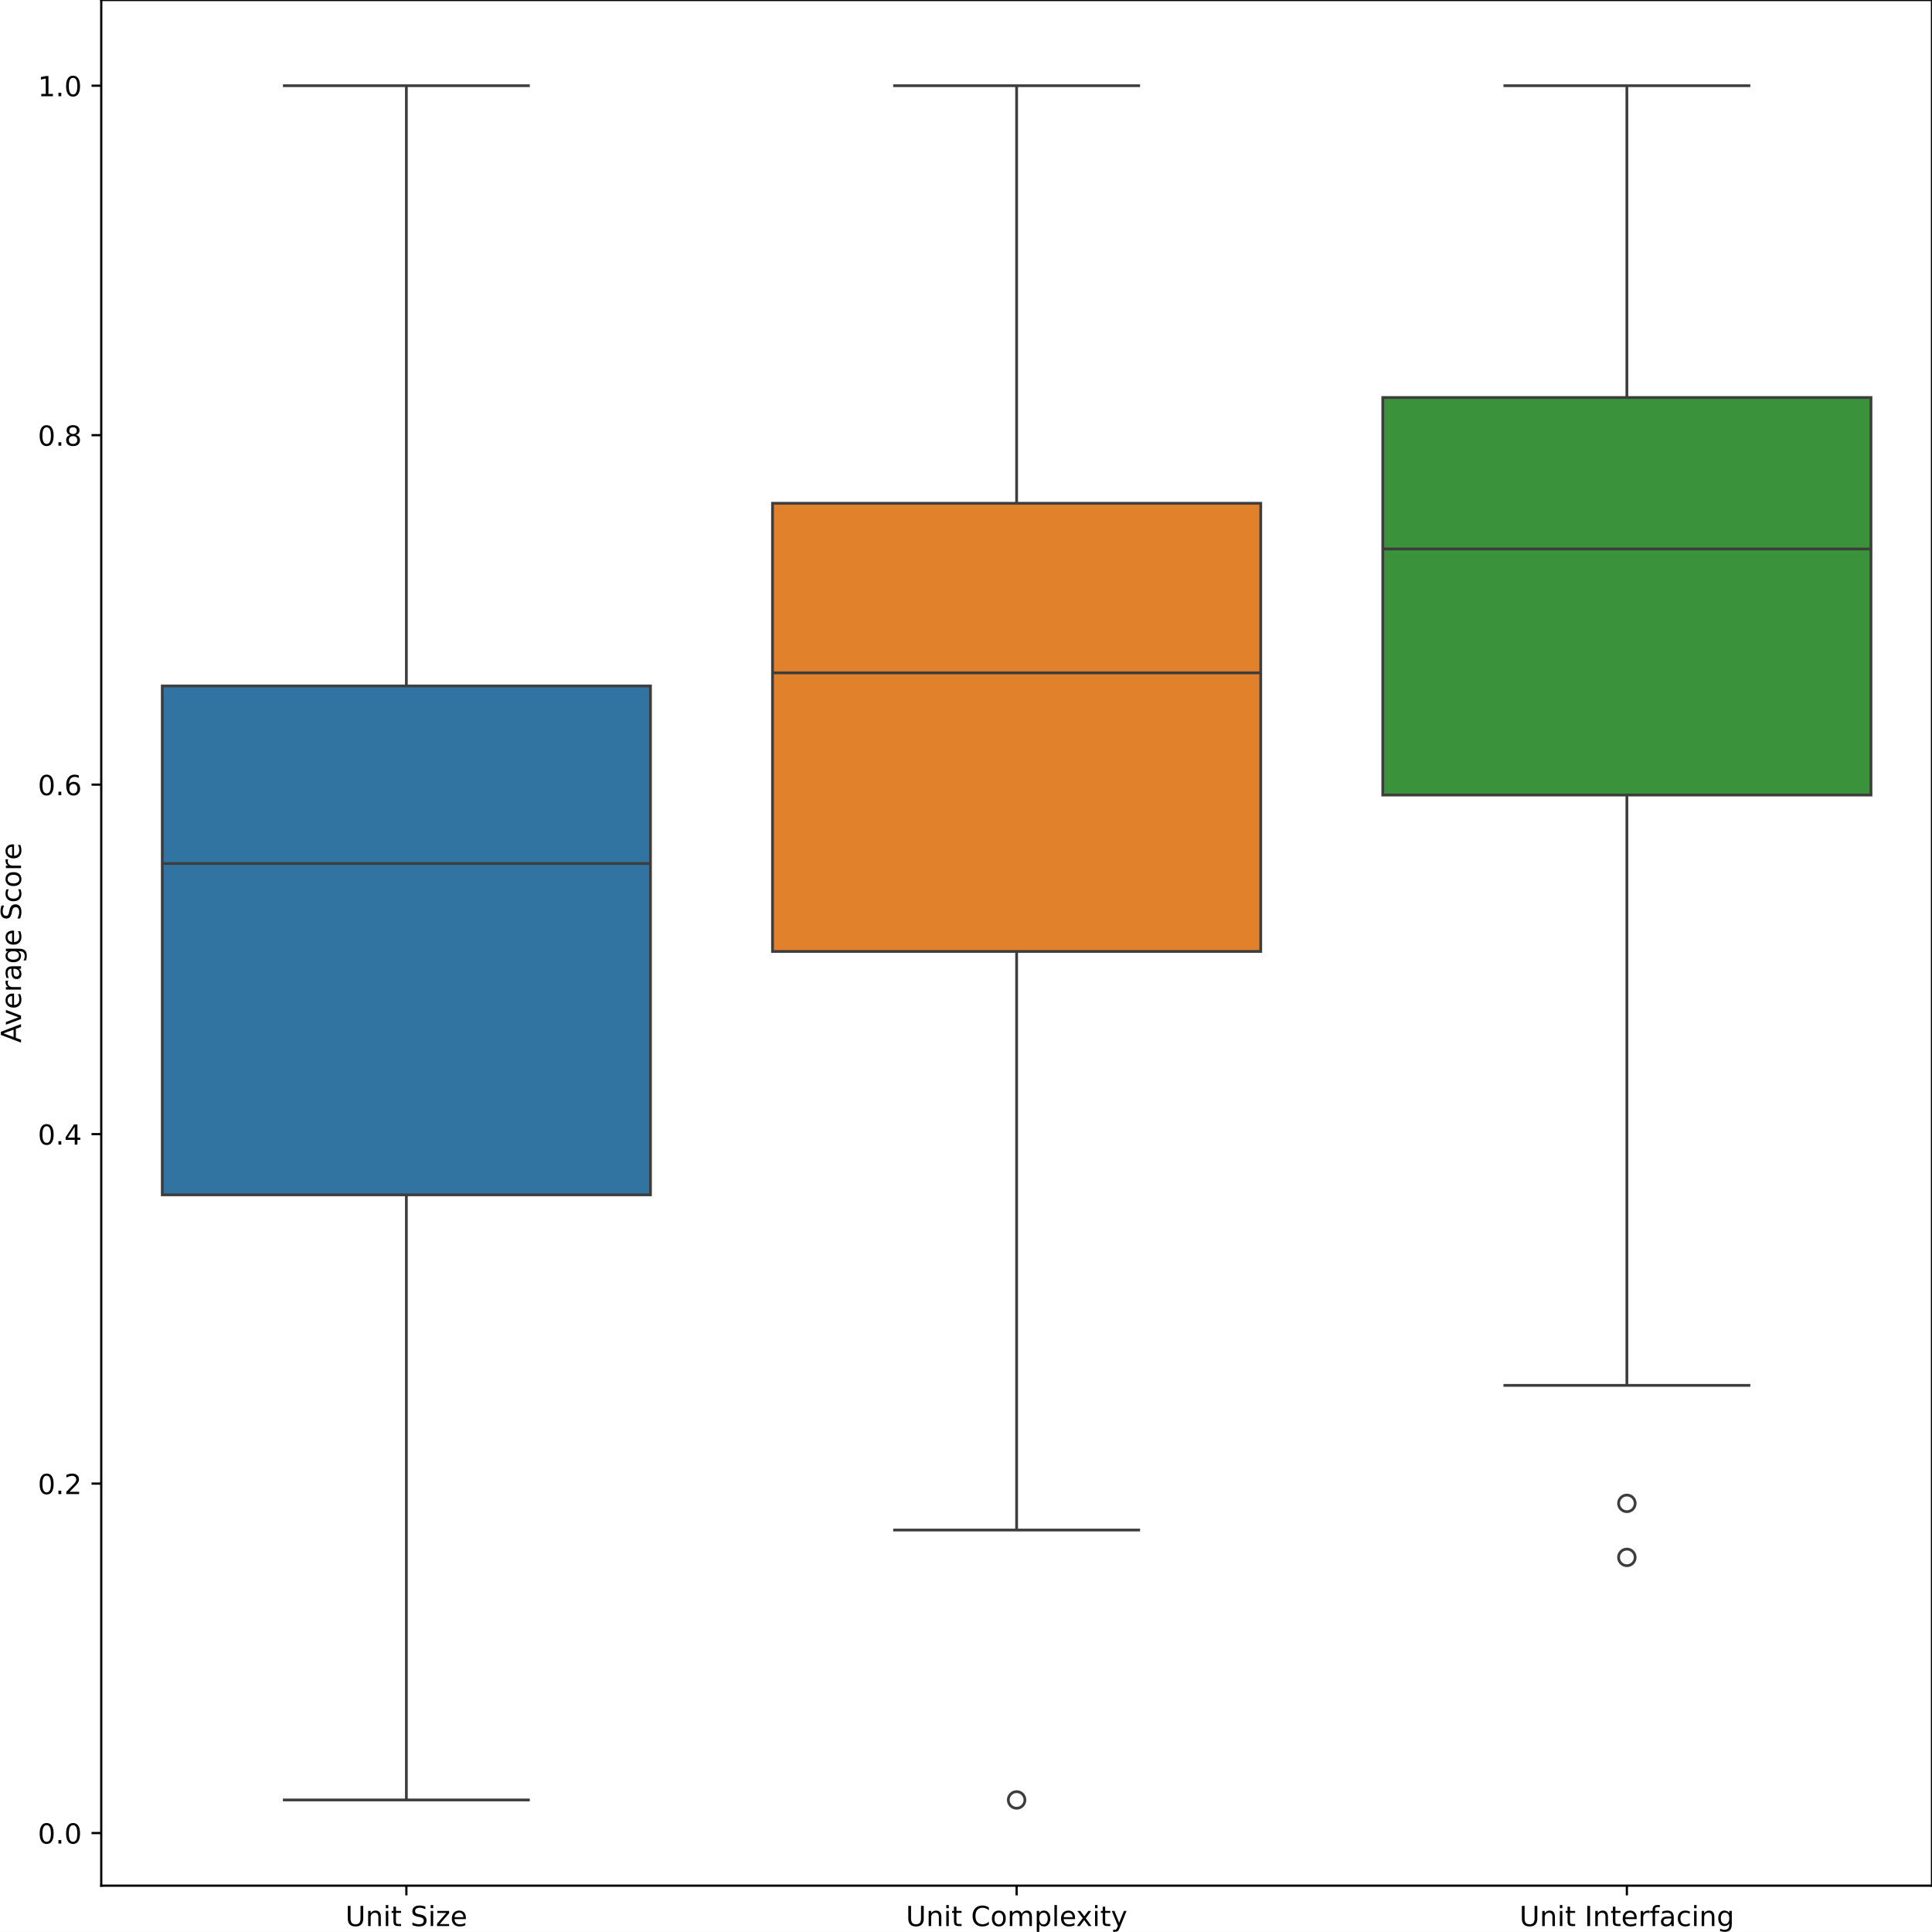
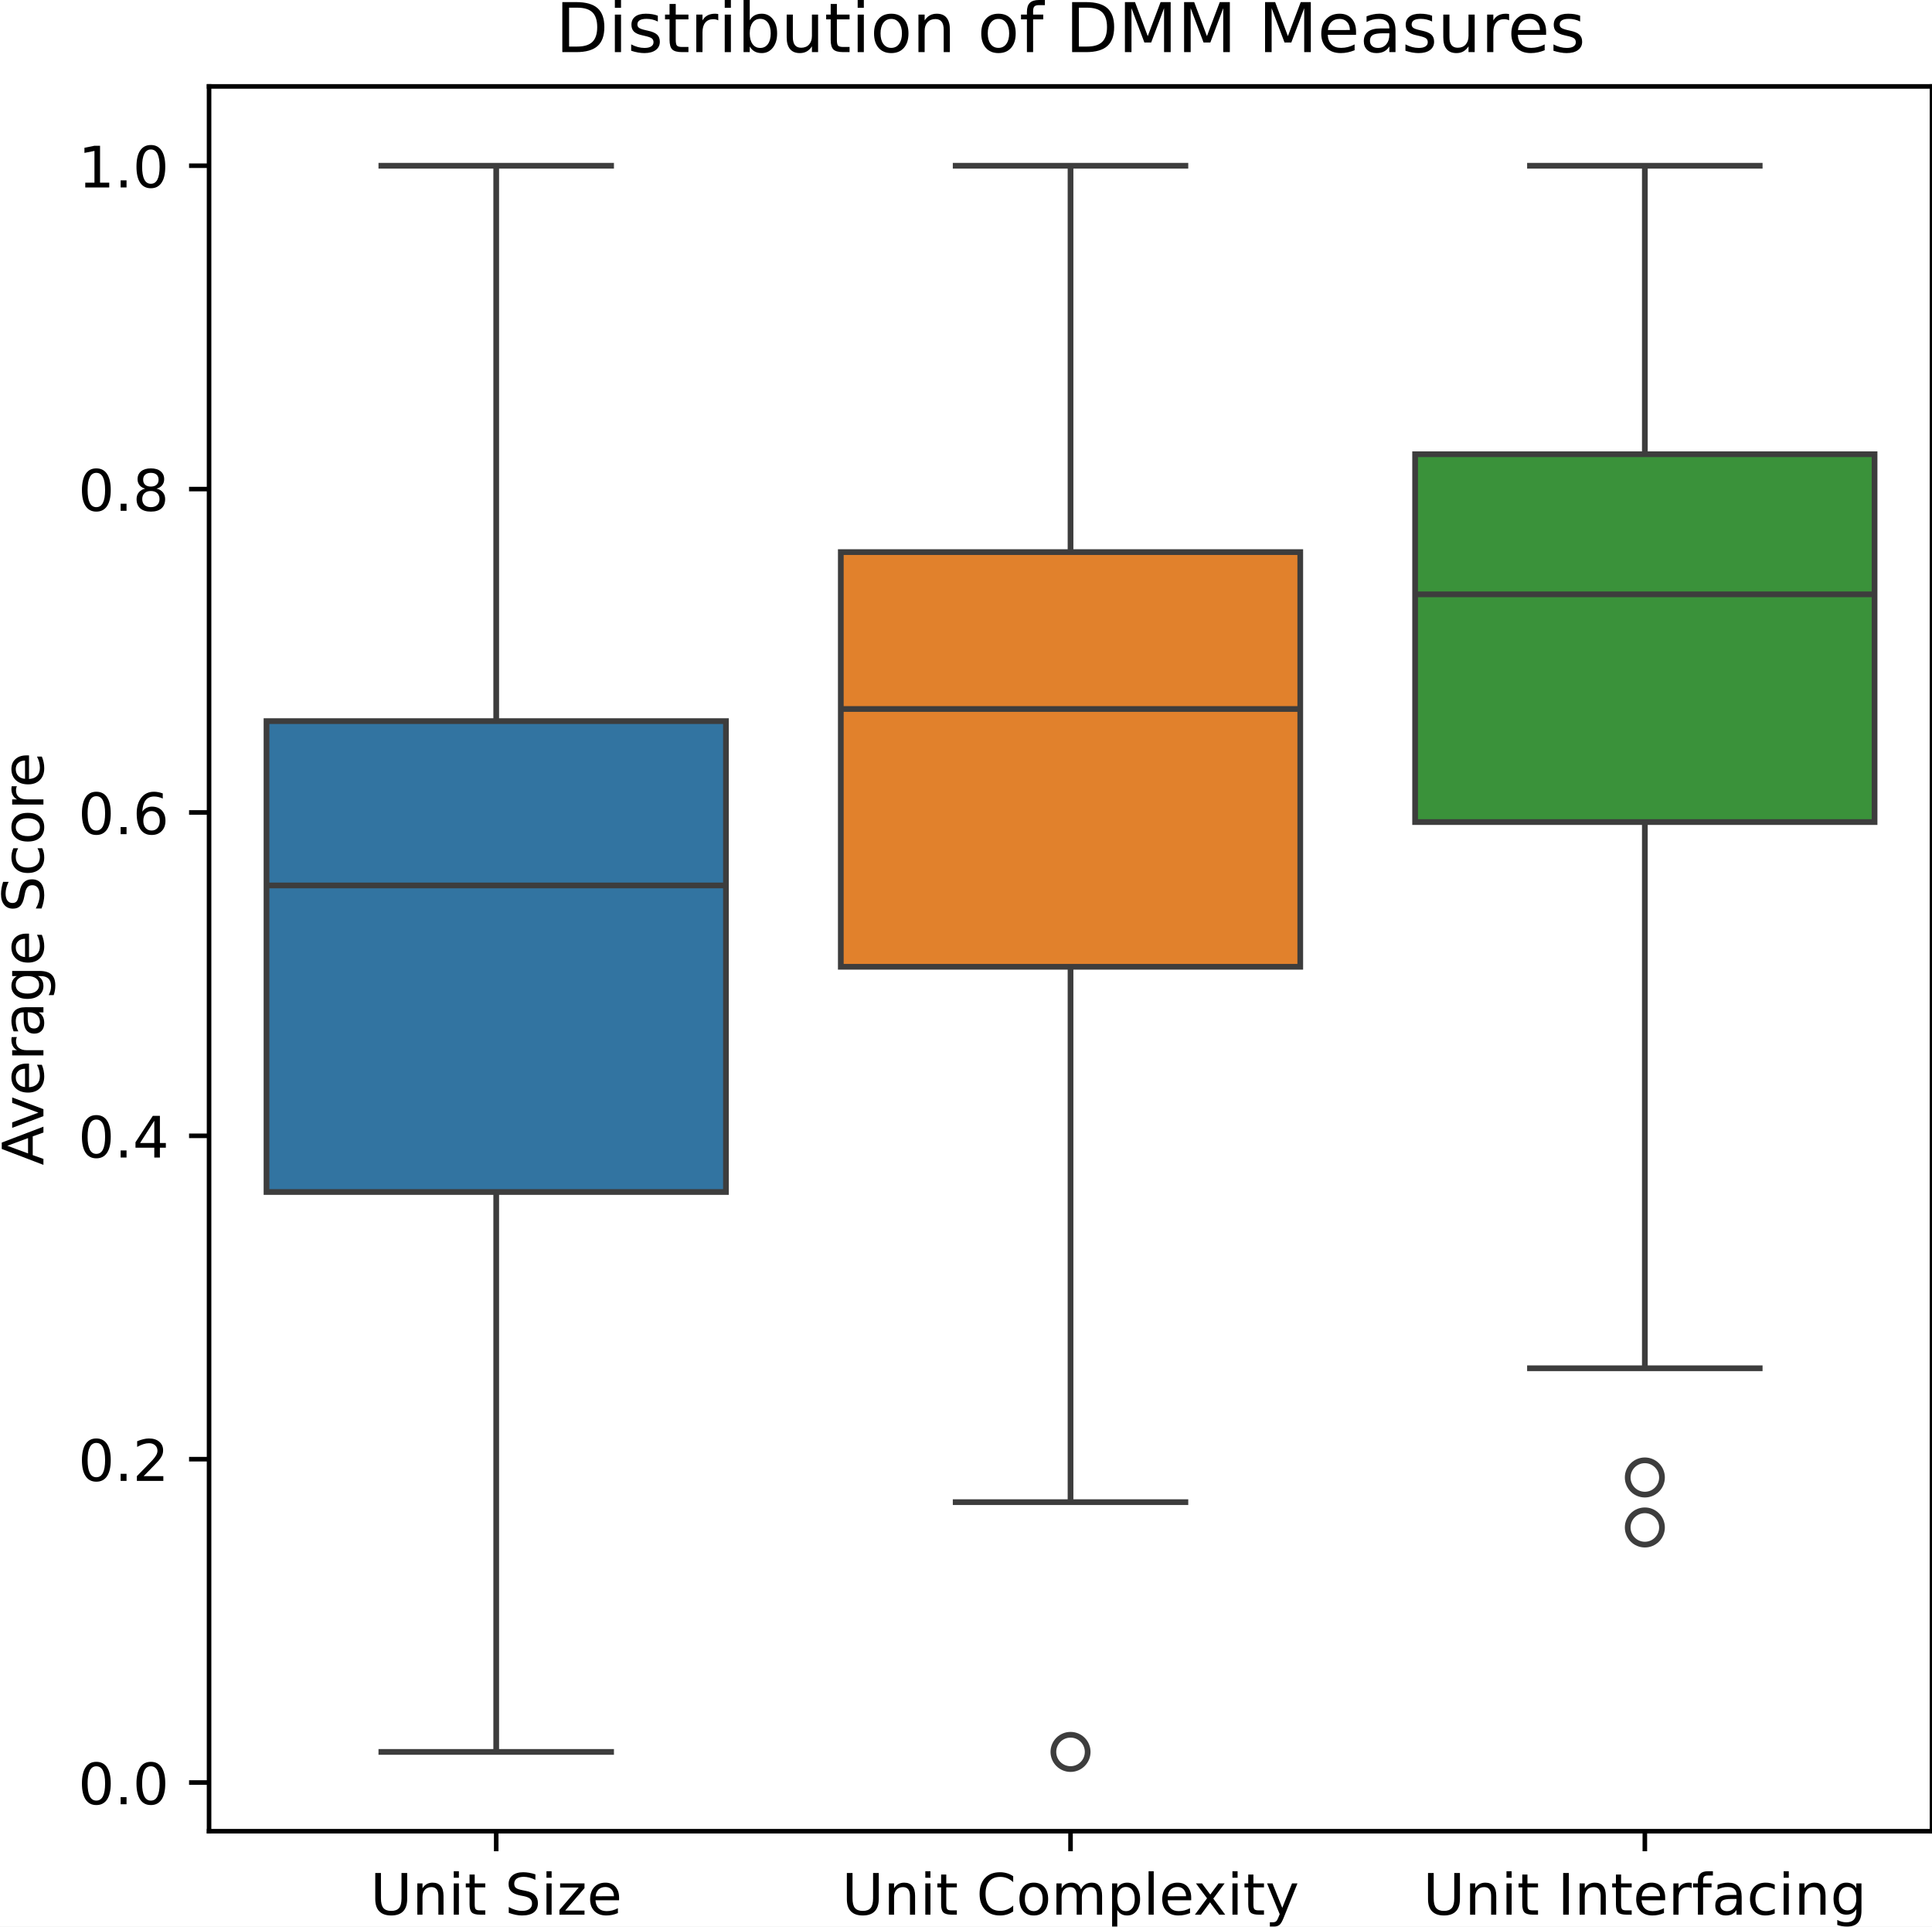
- <svg xmlns="http://www.w3.org/2000/svg" xmlns:xlink="http://www.w3.org/1999/xlink" width="698.061pt" height="697.998pt" viewBox="0 0 698.061 697.998" version="1.1">
+ <svg xmlns="http://www.w3.org/2000/svg" xmlns:xlink="http://www.w3.org/1999/xlink" width="338.061pt" height="337.036pt" viewBox="0 0 338.061 337.036" version="1.1">
  <defs>
    <style type="text/css">*{stroke-linejoin: round; stroke-linecap: butt}</style>
  </defs>
  <g id="figure_1">
    <g id="patch_1">
-       <path d="M 0 697.998  L 698.061 697.998  L 698.061 0  L 0 0  z " style="fill: #ffffff" />
+       <path d="M 0 337.036  L 338.061 337.036  L 338.061 0  L 0 0  z " style="fill: #ffffff" />
    </g>
    <g id="axes_1">
      <g id="patch_2">
-         <path d="M 36.581 681.32  L 698.061 681.32  L 698.061 0  L 36.581 0  z " style="fill: #ffffff" />
+         <path d="M 36.581 320.358  L 338.061 320.358  L 338.061 15.118  L 36.581 15.118  z " style="fill: #ffffff" />
      </g>
      <g id="matplotlib.axis_1">
        <g id="xtick_1">
          <g id="line2d_1">
            <defs>
-               <path id="m164b98b6bd" d="M 0 0  L 0 3.5  " style="stroke: #000000; stroke-width: 0.8" />
+               <path id="m52d41183b2" d="M 0 0  L 0 3.5  " style="stroke: #000000; stroke-width: 0.8" />
            </defs>
            <g>
-               <use xlink:href="#m164b98b6bd" x="146.828" y="681.32" style="stroke: #000000; stroke-width: 0.8" />
+               <use xlink:href="#m52d41183b2" x="86.828" y="320.358" style="stroke: #000000; stroke-width: 0.8" />
            </g>
          </g>
          <g id="text_1">
-             <g transform="translate(124.7974 695.9184) scale(0.1 -0.1)">
+             <g transform="translate(64.79745 334.9566) scale(0.1 -0.1)">
              <defs>
                <path id="DejaVuSans-55" d="M 556 4666  L 1191 4666  L 1191 1831  Q 1191 1081 1462 751  Q 1734 422 2344 422  Q 2950 422 3222 751  Q 3494 1081 3494 1831  L 3494 4666  L 4128 4666  L 4128 1753  Q 4128 841 3676 375  Q 3225 -91 2344 -91  Q 1459 -91 1007 375  Q 556 841 556 1753  L 556 4666  z " transform="scale(0.015625)" />
                <path id="DejaVuSans-6e" d="M 3513 2113  L 3513 0  L 2938 0  L 2938 2094  Q 2938 2591 2744 2837  Q 2550 3084 2163 3084  Q 1697 3084 1428 2787  Q 1159 2491 1159 1978  L 1159 0  L 581 0  L 581 3500  L 1159 3500  L 1159 2956  Q 1366 3272 1645 3428  Q 1925 3584 2291 3584  Q 2894 3584 3203 3211  Q 3513 2838 3513 2113  z " transform="scale(0.015625)" />
                <path id="DejaVuSans-69" d="M 603 3500  L 1178 3500  L 1178 0  L 603 0  L 603 3500  z M 603 4863  L 1178 4863  L 1178 4134  L 603 4134  L 603 4863  z " transform="scale(0.015625)" />
                <path id="DejaVuSans-74" d="M 1172 4494  L 1172 3500  L 2356 3500  L 2356 3053  L 1172 3053  L 1172 1153  Q 1172 725 1289 603  Q 1406 481 1766 481  L 2356 481  L 2356 0  L 1766 0  Q 1100 0 847 248  Q 594 497 594 1153  L 594 3053  L 172 3053  L 172 3500  L 594 3500  L 594 4494  L 1172 4494  z " transform="scale(0.015625)" />
                <path id="DejaVuSans-20" transform="scale(0.015625)" />
                <path id="DejaVuSans-53" d="M 3425 4513  L 3425 3897  Q 3066 4069 2747 4153  Q 2428 4238 2131 4238  Q 1616 4238 1336 4038  Q 1056 3838 1056 3469  Q 1056 3159 1242 3001  Q 1428 2844 1947 2747  L 2328 2669  Q 3034 2534 3370 2195  Q 3706 1856 3706 1288  Q 3706 609 3251 259  Q 2797 -91 1919 -91  Q 1588 -91 1214 -16  Q 841 59 441 206  L 441 856  Q 825 641 1194 531  Q 1563 422 1919 422  Q 2459 422 2753 634  Q 3047 847 3047 1241  Q 3047 1584 2836 1778  Q 2625 1972 2144 2069  L 1759 2144  Q 1053 2284 737 2584  Q 422 2884 422 3419  Q 422 4038 858 4394  Q 1294 4750 2059 4750  Q 2388 4750 2728 4690  Q 3069 4631 3425 4513  z " transform="scale(0.015625)" />
                <path id="DejaVuSans-7a" d="M 353 3500  L 3084 3500  L 3084 2975  L 922 459  L 3084 459  L 3084 0  L 275 0  L 275 525  L 2438 3041  L 353 3041  L 353 3500  z " transform="scale(0.015625)" />
                <path id="DejaVuSans-65" d="M 3597 1894  L 3597 1613  L 953 1613  Q 991 1019 1311 708  Q 1631 397 2203 397  Q 2534 397 2845 478  Q 3156 559 3463 722  L 3463 178  Q 3153 47 2828 -22  Q 2503 -91 2169 -91  Q 1331 -91 842 396  Q 353 884 353 1716  Q 353 2575 817 3079  Q 1281 3584 2069 3584  Q 2775 3584 3186 3129  Q 3597 2675 3597 1894  z M 3022 2063  Q 3016 2534 2758 2815  Q 2500 3097 2075 3097  Q 1594 3097 1305 2825  Q 1016 2553 972 2059  L 3022 2063  z " transform="scale(0.015625)" />
              </defs>
              <use xlink:href="#DejaVuSans-55" />
              <use xlink:href="#DejaVuSans-6e" x="73.193" />
              <use xlink:href="#DejaVuSans-69" x="136.572" />
              <use xlink:href="#DejaVuSans-74" x="164.355" />
              <use xlink:href="#DejaVuSans-20" x="203.564" />
              <use xlink:href="#DejaVuSans-53" x="235.352" />
              <use xlink:href="#DejaVuSans-69" x="298.828" />
              <use xlink:href="#DejaVuSans-7a" x="326.611" />
              <use xlink:href="#DejaVuSans-65" x="379.102" />
            </g>
          </g>
        </g>
        <g id="xtick_2">
          <g id="line2d_2">
            <g>
-               <use xlink:href="#m164b98b6bd" x="367.321" y="681.32" style="stroke: #000000; stroke-width: 0.8" />
+               <use xlink:href="#m52d41183b2" x="187.321" y="320.358" style="stroke: #000000; stroke-width: 0.8" />
            </g>
          </g>
          <g id="text_2">
-             <g transform="translate(327.3134 695.9184) scale(0.1 -0.1)">
+             <g transform="translate(147.3134 334.9566) scale(0.1 -0.1)">
              <defs>
                <path id="DejaVuSans-43" d="M 4122 4306  L 4122 3641  Q 3803 3938 3442 4084  Q 3081 4231 2675 4231  Q 1875 4231 1450 3742  Q 1025 3253 1025 2328  Q 1025 1406 1450 917  Q 1875 428 2675 428  Q 3081 428 3442 575  Q 3803 722 4122 1019  L 4122 359  Q 3791 134 3420 21  Q 3050 -91 2638 -91  Q 1578 -91 968 557  Q 359 1206 359 2328  Q 359 3453 968 4101  Q 1578 4750 2638 4750  Q 3056 4750 3426 4639  Q 3797 4528 4122 4306  z " transform="scale(0.015625)" />
                <path id="DejaVuSans-6f" d="M 1959 3097  Q 1497 3097 1228 2736  Q 959 2375 959 1747  Q 959 1119 1226 758  Q 1494 397 1959 397  Q 2419 397 2687 759  Q 2956 1122 2956 1747  Q 2956 2369 2687 2733  Q 2419 3097 1959 3097  z M 1959 3584  Q 2709 3584 3137 3096  Q 3566 2609 3566 1747  Q 3566 888 3137 398  Q 2709 -91 1959 -91  Q 1206 -91 779 398  Q 353 888 353 1747  Q 353 2609 779 3096  Q 1206 3584 1959 3584  z " transform="scale(0.015625)" />
                <path id="DejaVuSans-6d" d="M 3328 2828  Q 3544 3216 3844 3400  Q 4144 3584 4550 3584  Q 5097 3584 5394 3201  Q 5691 2819 5691 2113  L 5691 0  L 5113 0  L 5113 2094  Q 5113 2597 4934 2840  Q 4756 3084 4391 3084  Q 3944 3084 3684 2787  Q 3425 2491 3425 1978  L 3425 0  L 2847 0  L 2847 2094  Q 2847 2600 2669 2842  Q 2491 3084 2119 3084  Q 1678 3084 1418 2786  Q 1159 2488 1159 1978  L 1159 0  L 581 0  L 581 3500  L 1159 3500  L 1159 2956  Q 1356 3278 1631 3431  Q 1906 3584 2284 3584  Q 2666 3584 2933 3390  Q 3200 3197 3328 2828  z " transform="scale(0.015625)" />
                <path id="DejaVuSans-70" d="M 1159 525  L 1159 -1331  L 581 -1331  L 581 3500  L 1159 3500  L 1159 2969  Q 1341 3281 1617 3432  Q 1894 3584 2278 3584  Q 2916 3584 3314 3078  Q 3713 2572 3713 1747  Q 3713 922 3314 415  Q 2916 -91 2278 -91  Q 1894 -91 1617 61  Q 1341 213 1159 525  z M 3116 1747  Q 3116 2381 2855 2742  Q 2594 3103 2138 3103  Q 1681 3103 1420 2742  Q 1159 2381 1159 1747  Q 1159 1113 1420 752  Q 1681 391 2138 391  Q 2594 391 2855 752  Q 3116 1113 3116 1747  z " transform="scale(0.015625)" />
                <path id="DejaVuSans-6c" d="M 603 4863  L 1178 4863  L 1178 0  L 603 0  L 603 4863  z " transform="scale(0.015625)" />
                <path id="DejaVuSans-78" d="M 3513 3500  L 2247 1797  L 3578 0  L 2900 0  L 1881 1375  L 863 0  L 184 0  L 1544 1831  L 300 3500  L 978 3500  L 1906 2253  L 2834 3500  L 3513 3500  z " transform="scale(0.015625)" />
                <path id="DejaVuSans-79" d="M 2059 -325  Q 1816 -950 1584 -1140  Q 1353 -1331 966 -1331  L 506 -1331  L 506 -850  L 844 -850  Q 1081 -850 1212 -737  Q 1344 -625 1503 -206  L 1606 56  L 191 3500  L 800 3500  L 1894 763  L 2988 3500  L 3597 3500  L 2059 -325  z " transform="scale(0.015625)" />
              </defs>
              <use xlink:href="#DejaVuSans-55" />
              <use xlink:href="#DejaVuSans-6e" x="73.193" />
              <use xlink:href="#DejaVuSans-69" x="136.572" />
              <use xlink:href="#DejaVuSans-74" x="164.355" />
              <use xlink:href="#DejaVuSans-20" x="203.564" />
              <use xlink:href="#DejaVuSans-43" x="235.352" />
              <use xlink:href="#DejaVuSans-6f" x="305.176" />
              <use xlink:href="#DejaVuSans-6d" x="366.357" />
              <use xlink:href="#DejaVuSans-70" x="463.77" />
              <use xlink:href="#DejaVuSans-6c" x="527.246" />
              <use xlink:href="#DejaVuSans-65" x="555.029" />
              <use xlink:href="#DejaVuSans-78" x="614.803" />
              <use xlink:href="#DejaVuSans-69" x="673.982" />
              <use xlink:href="#DejaVuSans-74" x="701.766" />
              <use xlink:href="#DejaVuSans-79" x="740.975" />
            </g>
          </g>
        </g>
        <g id="xtick_3">
          <g id="line2d_3">
            <g>
-               <use xlink:href="#m164b98b6bd" x="587.815" y="681.32" style="stroke: #000000; stroke-width: 0.8" />
+               <use xlink:href="#m52d41183b2" x="287.815" y="320.358" style="stroke: #000000; stroke-width: 0.8" />
            </g>
          </g>
          <g id="text_3">
-             <g transform="translate(549.0068 695.9184) scale(0.1 -0.1)">
+             <g transform="translate(249.0068 334.9566) scale(0.1 -0.1)">
              <defs>
                <path id="DejaVuSans-49" d="M 628 4666  L 1259 4666  L 1259 0  L 628 0  L 628 4666  z " transform="scale(0.015625)" />
                <path id="DejaVuSans-72" d="M 2631 2963  Q 2534 3019 2420 3045  Q 2306 3072 2169 3072  Q 1681 3072 1420 2755  Q 1159 2438 1159 1844  L 1159 0  L 581 0  L 581 3500  L 1159 3500  L 1159 2956  Q 1341 3275 1631 3429  Q 1922 3584 2338 3584  Q 2397 3584 2469 3576  Q 2541 3569 2628 3553  L 2631 2963  z " transform="scale(0.015625)" />
                <path id="DejaVuSans-66" d="M 2375 4863  L 2375 4384  L 1825 4384  Q 1516 4384 1395 4259  Q 1275 4134 1275 3809  L 1275 3500  L 2222 3500  L 2222 3053  L 1275 3053  L 1275 0  L 697 0  L 697 3053  L 147 3053  L 147 3500  L 697 3500  L 697 3744  Q 697 4328 969 4595  Q 1241 4863 1831 4863  L 2375 4863  z " transform="scale(0.015625)" />
                <path id="DejaVuSans-61" d="M 2194 1759  Q 1497 1759 1228 1600  Q 959 1441 959 1056  Q 959 750 1161 570  Q 1363 391 1709 391  Q 2188 391 2477 730  Q 2766 1069 2766 1631  L 2766 1759  L 2194 1759  z M 3341 1997  L 3341 0  L 2766 0  L 2766 531  Q 2569 213 2275 61  Q 1981 -91 1556 -91  Q 1019 -91 701 211  Q 384 513 384 1019  Q 384 1609 779 1909  Q 1175 2209 1959 2209  L 2766 2209  L 2766 2266  Q 2766 2663 2505 2880  Q 2244 3097 1772 3097  Q 1472 3097 1187 3025  Q 903 2953 641 2809  L 641 3341  Q 956 3463 1253 3523  Q 1550 3584 1831 3584  Q 2591 3584 2966 3190  Q 3341 2797 3341 1997  z " transform="scale(0.015625)" />
                <path id="DejaVuSans-63" d="M 3122 3366  L 3122 2828  Q 2878 2963 2633 3030  Q 2388 3097 2138 3097  Q 1578 3097 1268 2742  Q 959 2388 959 1747  Q 959 1106 1268 751  Q 1578 397 2138 397  Q 2388 397 2633 464  Q 2878 531 3122 666  L 3122 134  Q 2881 22 2623 -34  Q 2366 -91 2075 -91  Q 1284 -91 818 406  Q 353 903 353 1747  Q 353 2603 823 3093  Q 1294 3584 2113 3584  Q 2378 3584 2631 3529  Q 2884 3475 3122 3366  z " transform="scale(0.015625)" />
                <path id="DejaVuSans-67" d="M 2906 1791  Q 2906 2416 2648 2759  Q 2391 3103 1925 3103  Q 1463 3103 1205 2759  Q 947 2416 947 1791  Q 947 1169 1205 825  Q 1463 481 1925 481  Q 2391 481 2648 825  Q 2906 1169 2906 1791  z M 3481 434  Q 3481 -459 3084 -895  Q 2688 -1331 1869 -1331  Q 1566 -1331 1297 -1286  Q 1028 -1241 775 -1147  L 775 -588  Q 1028 -725 1275 -790  Q 1522 -856 1778 -856  Q 2344 -856 2625 -561  Q 2906 -266 2906 331  L 2906 616  Q 2728 306 2450 153  Q 2172 0 1784 0  Q 1141 0 747 490  Q 353 981 353 1791  Q 353 2603 747 3093  Q 1141 3584 1784 3584  Q 2172 3584 2450 3431  Q 2728 3278 2906 2969  L 2906 3500  L 3481 3500  L 3481 434  z " transform="scale(0.015625)" />
              </defs>
              <use xlink:href="#DejaVuSans-55" />
              <use xlink:href="#DejaVuSans-6e" x="73.193" />
              <use xlink:href="#DejaVuSans-69" x="136.572" />
              <use xlink:href="#DejaVuSans-74" x="164.355" />
              <use xlink:href="#DejaVuSans-20" x="203.564" />
              <use xlink:href="#DejaVuSans-49" x="235.352" />
              <use xlink:href="#DejaVuSans-6e" x="264.844" />
              <use xlink:href="#DejaVuSans-74" x="328.223" />
              <use xlink:href="#DejaVuSans-65" x="367.432" />
              <use xlink:href="#DejaVuSans-72" x="428.955" />
              <use xlink:href="#DejaVuSans-66" x="470.068" />
              <use xlink:href="#DejaVuSans-61" x="505.273" />
              <use xlink:href="#DejaVuSans-63" x="566.553" />
              <use xlink:href="#DejaVuSans-69" x="621.533" />
              <use xlink:href="#DejaVuSans-6e" x="649.316" />
              <use xlink:href="#DejaVuSans-67" x="712.695" />
            </g>
          </g>
        </g>
      </g>
      <g id="matplotlib.axis_2">
        <g id="ytick_1">
          <g id="line2d_4">
            <defs>
-               <path id="mfd22cf1f6c" d="M 0 0  L -3.5 0  " style="stroke: #000000; stroke-width: 0.8" />
+               <path id="m2f4e861c1d" d="M 0 0  L -3.5 0  " style="stroke: #000000; stroke-width: 0.8" />
            </defs>
            <g>
-               <use xlink:href="#mfd22cf1f6c" x="36.581" y="662.308" style="stroke: #000000; stroke-width: 0.8" />
+               <use xlink:href="#m2f4e861c1d" x="36.581" y="311.841" style="stroke: #000000; stroke-width: 0.8" />
            </g>
          </g>
          <g id="text_4">
-             <g transform="translate(13.67812 666.1073) scale(0.1 -0.1)">
+             <g transform="translate(13.67812 315.6398) scale(0.1 -0.1)">
              <defs>
                <path id="DejaVuSans-30" d="M 2034 4250  Q 1547 4250 1301 3770  Q 1056 3291 1056 2328  Q 1056 1369 1301 889  Q 1547 409 2034 409  Q 2525 409 2770 889  Q 3016 1369 3016 2328  Q 3016 3291 2770 3770  Q 2525 4250 2034 4250  z M 2034 4750  Q 2819 4750 3233 4129  Q 3647 3509 3647 2328  Q 3647 1150 3233 529  Q 2819 -91 2034 -91  Q 1250 -91 836 529  Q 422 1150 422 2328  Q 422 3509 836 4129  Q 1250 4750 2034 4750  z " transform="scale(0.015625)" />
                <path id="DejaVuSans-2e" d="M 684 794  L 1344 794  L 1344 0  L 684 0  L 684 794  z " transform="scale(0.015625)" />
              </defs>
              <use xlink:href="#DejaVuSans-30" />
              <use xlink:href="#DejaVuSans-2e" x="63.623" />
              <use xlink:href="#DejaVuSans-30" x="95.41" />
            </g>
          </g>
        </g>
        <g id="ytick_2">
          <g id="line2d_5">
            <g>
-               <use xlink:href="#mfd22cf1f6c" x="36.581" y="536.04" style="stroke: #000000; stroke-width: 0.8" />
+               <use xlink:href="#m2f4e861c1d" x="36.581" y="255.271" style="stroke: #000000; stroke-width: 0.8" />
            </g>
          </g>
          <g id="text_5">
-             <g transform="translate(13.67812 539.8395) scale(0.1 -0.1)">
+             <g transform="translate(13.67812 259.0702) scale(0.1 -0.1)">
              <defs>
                <path id="DejaVuSans-32" d="M 1228 531  L 3431 531  L 3431 0  L 469 0  L 469 531  Q 828 903 1448 1529  Q 2069 2156 2228 2338  Q 2531 2678 2651 2914  Q 2772 3150 2772 3378  Q 2772 3750 2511 3984  Q 2250 4219 1831 4219  Q 1534 4219 1204 4116  Q 875 4013 500 3803  L 500 4441  Q 881 4594 1212 4672  Q 1544 4750 1819 4750  Q 2544 4750 2975 4387  Q 3406 4025 3406 3419  Q 3406 3131 3298 2873  Q 3191 2616 2906 2266  Q 2828 2175 2409 1742  Q 1991 1309 1228 531  z " transform="scale(0.015625)" />
              </defs>
              <use xlink:href="#DejaVuSans-30" />
              <use xlink:href="#DejaVuSans-2e" x="63.623" />
              <use xlink:href="#DejaVuSans-32" x="95.41" />
            </g>
          </g>
        </g>
        <g id="ytick_3">
          <g id="line2d_6">
            <g>
-               <use xlink:href="#mfd22cf1f6c" x="36.581" y="409.772" style="stroke: #000000; stroke-width: 0.8" />
+               <use xlink:href="#m2f4e861c1d" x="36.581" y="198.701" style="stroke: #000000; stroke-width: 0.8" />
            </g>
          </g>
          <g id="text_6">
-             <g transform="translate(13.67812 413.5717) scale(0.1 -0.1)">
+             <g transform="translate(13.67812 202.5006) scale(0.1 -0.1)">
              <defs>
                <path id="DejaVuSans-34" d="M 2419 4116  L 825 1625  L 2419 1625  L 2419 4116  z M 2253 4666  L 3047 4666  L 3047 1625  L 3713 1625  L 3713 1100  L 3047 1100  L 3047 0  L 2419 0  L 2419 1100  L 313 1100  L 313 1709  L 2253 4666  z " transform="scale(0.015625)" />
              </defs>
              <use xlink:href="#DejaVuSans-30" />
              <use xlink:href="#DejaVuSans-2e" x="63.623" />
              <use xlink:href="#DejaVuSans-34" x="95.41" />
            </g>
          </g>
        </g>
        <g id="ytick_4">
          <g id="line2d_7">
            <g>
-               <use xlink:href="#mfd22cf1f6c" x="36.581" y="283.505" style="stroke: #000000; stroke-width: 0.8" />
+               <use xlink:href="#m2f4e861c1d" x="36.581" y="142.132" style="stroke: #000000; stroke-width: 0.8" />
            </g>
          </g>
          <g id="text_7">
-             <g transform="translate(13.67812 287.3039) scale(0.1 -0.1)">
+             <g transform="translate(13.67812 145.931) scale(0.1 -0.1)">
              <defs>
                <path id="DejaVuSans-36" d="M 2113 2584  Q 1688 2584 1439 2293  Q 1191 2003 1191 1497  Q 1191 994 1439 701  Q 1688 409 2113 409  Q 2538 409 2786 701  Q 3034 994 3034 1497  Q 3034 2003 2786 2293  Q 2538 2584 2113 2584  z M 3366 4563  L 3366 3988  Q 3128 4100 2886 4159  Q 2644 4219 2406 4219  Q 1781 4219 1451 3797  Q 1122 3375 1075 2522  Q 1259 2794 1537 2939  Q 1816 3084 2150 3084  Q 2853 3084 3261 2657  Q 3669 2231 3669 1497  Q 3669 778 3244 343  Q 2819 -91 2113 -91  Q 1303 -91 875 529  Q 447 1150 447 2328  Q 447 3434 972 4092  Q 1497 4750 2381 4750  Q 2619 4750 2861 4703  Q 3103 4656 3366 4563  z " transform="scale(0.015625)" />
              </defs>
              <use xlink:href="#DejaVuSans-30" />
              <use xlink:href="#DejaVuSans-2e" x="63.623" />
              <use xlink:href="#DejaVuSans-36" x="95.41" />
            </g>
          </g>
        </g>
        <g id="ytick_5">
          <g id="line2d_8">
            <g>
-               <use xlink:href="#mfd22cf1f6c" x="36.581" y="157.237" style="stroke: #000000; stroke-width: 0.8" />
+               <use xlink:href="#m2f4e861c1d" x="36.581" y="85.562" style="stroke: #000000; stroke-width: 0.8" />
            </g>
          </g>
          <g id="text_8">
-             <g transform="translate(13.67812 161.0361) scale(0.1 -0.1)">
+             <g transform="translate(13.67812 89.36146) scale(0.1 -0.1)">
              <defs>
                <path id="DejaVuSans-38" d="M 2034 2216  Q 1584 2216 1326 1975  Q 1069 1734 1069 1313  Q 1069 891 1326 650  Q 1584 409 2034 409  Q 2484 409 2743 651  Q 3003 894 3003 1313  Q 3003 1734 2745 1975  Q 2488 2216 2034 2216  z M 1403 2484  Q 997 2584 770 2862  Q 544 3141 544 3541  Q 544 4100 942 4425  Q 1341 4750 2034 4750  Q 2731 4750 3128 4425  Q 3525 4100 3525 3541  Q 3525 3141 3298 2862  Q 3072 2584 2669 2484  Q 3125 2378 3379 2068  Q 3634 1759 3634 1313  Q 3634 634 3220 271  Q 2806 -91 2034 -91  Q 1263 -91 848 271  Q 434 634 434 1313  Q 434 1759 690 2068  Q 947 2378 1403 2484  z M 1172 3481  Q 1172 3119 1398 2916  Q 1625 2713 2034 2713  Q 2441 2713 2670 2916  Q 2900 3119 2900 3481  Q 2900 3844 2670 4047  Q 2441 4250 2034 4250  Q 1625 4250 1398 4047  Q 1172 3844 1172 3481  z " transform="scale(0.015625)" />
              </defs>
              <use xlink:href="#DejaVuSans-30" />
              <use xlink:href="#DejaVuSans-2e" x="63.623" />
              <use xlink:href="#DejaVuSans-38" x="95.41" />
            </g>
          </g>
        </g>
        <g id="ytick_6">
          <g id="line2d_9">
            <g>
-               <use xlink:href="#mfd22cf1f6c" x="36.581" y="30.969" style="stroke: #000000; stroke-width: 0.8" />
+               <use xlink:href="#m2f4e861c1d" x="36.581" y="28.993" style="stroke: #000000; stroke-width: 0.8" />
            </g>
          </g>
          <g id="text_9">
-             <g transform="translate(13.67812 34.76831) scale(0.1 -0.1)">
+             <g transform="translate(13.67812 32.79189) scale(0.1 -0.1)">
              <defs>
                <path id="DejaVuSans-31" d="M 794 531  L 1825 531  L 1825 4091  L 703 3866  L 703 4441  L 1819 4666  L 2450 4666  L 2450 531  L 3481 531  L 3481 0  L 794 0  L 794 531  z " transform="scale(0.015625)" />
              </defs>
              <use xlink:href="#DejaVuSans-31" />
              <use xlink:href="#DejaVuSans-2e" x="63.623" />
              <use xlink:href="#DejaVuSans-30" x="95.41" />
            </g>
          </g>
        </g>
        <g id="text_10">
-           <g transform="translate(7.598438 376.7842) rotate(-90) scale(0.1 -0.1)">
+           <g transform="translate(7.598438 203.8623) rotate(-90) scale(0.1 -0.1)">
            <defs>
              <path id="DejaVuSans-41" d="M 2188 4044  L 1331 1722  L 3047 1722  L 2188 4044  z M 1831 4666  L 2547 4666  L 4325 0  L 3669 0  L 3244 1197  L 1141 1197  L 716 0  L 50 0  L 1831 4666  z " transform="scale(0.015625)" />
              <path id="DejaVuSans-76" d="M 191 3500  L 800 3500  L 1894 563  L 2988 3500  L 3597 3500  L 2284 0  L 1503 0  L 191 3500  z " transform="scale(0.015625)" />
            </defs>
            <use xlink:href="#DejaVuSans-41" />
            <use xlink:href="#DejaVuSans-76" x="62.533" />
            <use xlink:href="#DejaVuSans-65" x="121.713" />
            <use xlink:href="#DejaVuSans-72" x="183.236" />
            <use xlink:href="#DejaVuSans-61" x="224.35" />
            <use xlink:href="#DejaVuSans-67" x="285.629" />
            <use xlink:href="#DejaVuSans-65" x="349.105" />
            <use xlink:href="#DejaVuSans-20" x="410.629" />
            <use xlink:href="#DejaVuSans-53" x="442.416" />
            <use xlink:href="#DejaVuSans-63" x="505.893" />
            <use xlink:href="#DejaVuSans-6f" x="560.873" />
            <use xlink:href="#DejaVuSans-72" x="622.055" />
            <use xlink:href="#DejaVuSans-65" x="660.918" />
          </g>
        </g>
      </g>
      <g id="patch_3">
-         <path d="M 58.631 431.715  L 235.025 431.715  L 235.025 247.842  L 58.631 247.842  L 58.631 431.715  z " clip-path="url(#p8f75a98309)" style="fill: #3274a1; stroke: #3d3d3d; stroke-linejoin: miter" />
+         <path d="M 46.631 208.532  L 127.025 208.532  L 127.025 126.155  L 46.631 126.155  L 46.631 208.532  z " clip-path="url(#p90e03b0b17)" style="fill: #3274a1; stroke: #3d3d3d; stroke-linejoin: miter" />
      </g>
      <g id="line2d_10">
-         <path d="M 146.828 431.715  L 146.828 650.351  " clip-path="url(#p8f75a98309)" style="fill: none; stroke: #3d3d3d" />
+         <path d="M 86.828 208.532  L 86.828 306.484  " clip-path="url(#p90e03b0b17)" style="fill: none; stroke: #3d3d3d" />
      </g>
      <g id="line2d_11">
-         <path d="M 146.828 247.842  L 146.828 30.969  " clip-path="url(#p8f75a98309)" style="fill: none; stroke: #3d3d3d" />
+         <path d="M 86.828 126.155  L 86.828 28.993  " clip-path="url(#p90e03b0b17)" style="fill: none; stroke: #3d3d3d" />
      </g>
      <g id="line2d_12">
-         <path d="M 102.729 650.351  L 190.927 650.351  " clip-path="url(#p8f75a98309)" style="fill: none; stroke: #3d3d3d; stroke-linecap: square" />
+         <path d="M 66.729 306.484  L 106.927 306.484  " clip-path="url(#p90e03b0b17)" style="fill: none; stroke: #3d3d3d; stroke-linecap: square" />
      </g>
      <g id="line2d_13">
-         <path d="M 102.729 30.969  L 190.927 30.969  " clip-path="url(#p8f75a98309)" style="fill: none; stroke: #3d3d3d; stroke-linecap: square" />
+         <path d="M 66.729 28.993  L 106.927 28.993  " clip-path="url(#p90e03b0b17)" style="fill: none; stroke: #3d3d3d; stroke-linecap: square" />
      </g>
      <g id="line2d_14" />
      <g id="patch_4">
-         <path d="M 279.124 343.77  L 455.519 343.77  L 455.519 181.844  L 279.124 181.844  L 279.124 343.77  z " clip-path="url(#p8f75a98309)" style="fill: #e1812c; stroke: #3d3d3d; stroke-linejoin: miter" />
+         <path d="M 147.124 169.132  L 227.519 169.132  L 227.519 96.586  L 147.124 96.586  L 147.124 169.132  z " clip-path="url(#p90e03b0b17)" style="fill: #e1812c; stroke: #3d3d3d; stroke-linejoin: miter" />
      </g>
      <g id="line2d_15">
-         <path d="M 367.321 343.77  L 367.321 552.824  " clip-path="url(#p8f75a98309)" style="fill: none; stroke: #3d3d3d" />
+         <path d="M 187.321 169.132  L 187.321 262.79  " clip-path="url(#p90e03b0b17)" style="fill: none; stroke: #3d3d3d" />
      </g>
      <g id="line2d_16">
-         <path d="M 367.321 181.844  L 367.321 30.969  " clip-path="url(#p8f75a98309)" style="fill: none; stroke: #3d3d3d" />
+         <path d="M 187.321 96.586  L 187.321 28.993  " clip-path="url(#p90e03b0b17)" style="fill: none; stroke: #3d3d3d" />
      </g>
      <g id="line2d_17">
-         <path d="M 323.223 552.824  L 411.42 552.824  " clip-path="url(#p8f75a98309)" style="fill: none; stroke: #3d3d3d; stroke-linecap: square" />
+         <path d="M 167.223 262.79  L 207.42 262.79  " clip-path="url(#p90e03b0b17)" style="fill: none; stroke: #3d3d3d; stroke-linecap: square" />
      </g>
      <g id="line2d_18">
-         <path d="M 323.223 30.969  L 411.42 30.969  " clip-path="url(#p8f75a98309)" style="fill: none; stroke: #3d3d3d; stroke-linecap: square" />
+         <path d="M 167.223 28.993  L 207.42 28.993  " clip-path="url(#p90e03b0b17)" style="fill: none; stroke: #3d3d3d; stroke-linecap: square" />
      </g>
      <g id="line2d_19">
        <defs>
-           <path id="m7d2a844901" d="M 0 3  C 0.796 3 1.559 2.684 2.121 2.121  C 2.684 1.559 3 0.796 3 0  C 3 -0.796 2.684 -1.559 2.121 -2.121  C 1.559 -2.684 0.796 -3 0 -3  C -0.796 -3 -1.559 -2.684 -2.121 -2.121  C -2.684 -1.559 -3 -0.796 -3 0  C -3 0.796 -2.684 1.559 -2.121 2.121  C -1.559 2.684 -0.796 3 0 3  z " style="stroke: #3d3d3d" />
+           <path id="mc0c472d66c" d="M 0 3  C 0.796 3 1.559 2.684 2.121 2.121  C 2.684 1.559 3 0.796 3 0  C 3 -0.796 2.684 -1.559 2.121 -2.121  C 1.559 -2.684 0.796 -3 0 -3  C -0.796 -3 -1.559 -2.684 -2.121 -2.121  C -2.684 -1.559 -3 -0.796 -3 0  C -3 0.796 -2.684 1.559 -2.121 2.121  C -1.559 2.684 -0.796 3 0 3  z " style="stroke: #3d3d3d" />
        </defs>
-         <g clip-path="url(#p8f75a98309)">
-           <use xlink:href="#m7d2a844901" x="367.321" y="650.351" style="fill-opacity: 0; stroke: #3d3d3d" />
+         <g clip-path="url(#p90e03b0b17)">
+           <use xlink:href="#mc0c472d66c" x="187.321" y="306.484" style="fill-opacity: 0; stroke: #3d3d3d" />
        </g>
      </g>
      <g id="patch_5">
-         <path d="M 499.617 287.259  L 676.012 287.259  L 676.012 143.625  L 499.617 143.625  L 499.617 287.259  z " clip-path="url(#p8f75a98309)" style="fill: #3a923a; stroke: #3d3d3d; stroke-linejoin: miter" />
+         <path d="M 247.617 143.814  L 328.012 143.814  L 328.012 79.464  L 247.617 79.464  L 247.617 143.814  z " clip-path="url(#p90e03b0b17)" style="fill: #3a923a; stroke: #3d3d3d; stroke-linejoin: miter" />
      </g>
      <g id="line2d_20">
-         <path d="M 587.815 287.259  L 587.815 500.553  " clip-path="url(#p8f75a98309)" style="fill: none; stroke: #3d3d3d" />
+         <path d="M 287.815 143.814  L 287.815 239.372  " clip-path="url(#p90e03b0b17)" style="fill: none; stroke: #3d3d3d" />
      </g>
      <g id="line2d_21">
-         <path d="M 587.815 143.625  L 587.815 30.969  " clip-path="url(#p8f75a98309)" style="fill: none; stroke: #3d3d3d" />
+         <path d="M 287.815 79.464  L 287.815 28.993  " clip-path="url(#p90e03b0b17)" style="fill: none; stroke: #3d3d3d" />
      </g>
      <g id="line2d_22">
-         <path d="M 543.716 500.553  L 631.913 500.553  " clip-path="url(#p8f75a98309)" style="fill: none; stroke: #3d3d3d; stroke-linecap: square" />
+         <path d="M 267.716 239.372  L 307.913 239.372  " clip-path="url(#p90e03b0b17)" style="fill: none; stroke: #3d3d3d; stroke-linecap: square" />
      </g>
      <g id="line2d_23">
-         <path d="M 543.716 30.969  L 631.913 30.969  " clip-path="url(#p8f75a98309)" style="fill: none; stroke: #3d3d3d; stroke-linecap: square" />
+         <path d="M 267.716 28.993  L 307.913 28.993  " clip-path="url(#p90e03b0b17)" style="fill: none; stroke: #3d3d3d; stroke-linecap: square" />
      </g>
      <g id="line2d_24">
-         <g clip-path="url(#p8f75a98309)">
-           <use xlink:href="#m7d2a844901" x="587.815" y="562.708" style="fill-opacity: 0; stroke: #3d3d3d" />
-           <use xlink:href="#m7d2a844901" x="587.815" y="543.188" style="fill-opacity: 0; stroke: #3d3d3d" />
+         <g clip-path="url(#p90e03b0b17)">
+           <use xlink:href="#mc0c472d66c" x="287.815" y="267.219" style="fill-opacity: 0; stroke: #3d3d3d" />
+           <use xlink:href="#mc0c472d66c" x="287.815" y="258.473" style="fill-opacity: 0; stroke: #3d3d3d" />
        </g>
      </g>
      <g id="line2d_25">
-         <path d="M 58.631 311.996  L 235.025 311.996  " clip-path="url(#p8f75a98309)" style="fill: none; stroke: #3d3d3d" />
+         <path d="M 46.631 154.896  L 127.025 154.896  " clip-path="url(#p90e03b0b17)" style="fill: none; stroke: #3d3d3d" />
      </g>
      <g id="line2d_26">
-         <path d="M 279.124 243.106  L 455.519 243.106  " clip-path="url(#p8f75a98309)" style="fill: none; stroke: #3d3d3d" />
+         <path d="M 147.124 124.033  L 227.519 124.033  " clip-path="url(#p90e03b0b17)" style="fill: none; stroke: #3d3d3d" />
      </g>
      <g id="line2d_27">
-         <path d="M 499.617 198.342  L 676.012 198.342  " clip-path="url(#p8f75a98309)" style="fill: none; stroke: #3d3d3d" />
+         <path d="M 247.617 103.978  L 328.012 103.978  " clip-path="url(#p90e03b0b17)" style="fill: none; stroke: #3d3d3d" />
      </g>
      <g id="patch_6">
-         <path d="M 36.581 681.32  L 36.581 0  " style="fill: none; stroke: #000000; stroke-width: 0.8; stroke-linejoin: miter; stroke-linecap: square" />
+         <path d="M 36.581 320.358  L 36.581 15.118  " style="fill: none; stroke: #000000; stroke-width: 0.8; stroke-linejoin: miter; stroke-linecap: square" />
      </g>
      <g id="patch_7">
-         <path d="M 698.061 681.32  L 698.061 0  " style="fill: none; stroke: #000000; stroke-width: 0.8; stroke-linejoin: miter; stroke-linecap: square" />
+         <path d="M 338.061 320.358  L 338.061 15.118  " style="fill: none; stroke: #000000; stroke-width: 0.8; stroke-linejoin: miter; stroke-linecap: square" />
      </g>
      <g id="patch_8">
-         <path d="M 36.581 681.32  L 698.061 681.32  " style="fill: none; stroke: #000000; stroke-width: 0.8; stroke-linejoin: miter; stroke-linecap: square" />
+         <path d="M 36.581 320.358  L 338.061 320.358  " style="fill: none; stroke: #000000; stroke-width: 0.8; stroke-linejoin: miter; stroke-linecap: square" />
      </g>
      <g id="patch_9">
-         <path d="M 36.581 0  L 698.061 0  " style="fill: none; stroke: #000000; stroke-width: 0.8; stroke-linejoin: miter; stroke-linecap: square" />
+         <path d="M 36.581 15.118  L 338.061 15.118  " style="fill: none; stroke: #000000; stroke-width: 0.8; stroke-linejoin: miter; stroke-linecap: square" />
+       </g>
+       <g id="text_11">
+         <g transform="translate(97.21813 9.118125) scale(0.12 -0.12)">
+           <defs>
+             <path id="DejaVuSans-44" d="M 1259 4147  L 1259 519  L 2022 519  Q 2988 519 3436 956  Q 3884 1394 3884 2338  Q 3884 3275 3436 3711  Q 2988 4147 2022 4147  L 1259 4147  z M 628 4666  L 1925 4666  Q 3281 4666 3915 4102  Q 4550 3538 4550 2338  Q 4550 1131 3912 565  Q 3275 0 1925 0  L 628 0  L 628 4666  z " transform="scale(0.015625)" />
+             <path id="DejaVuSans-73" d="M 2834 3397  L 2834 2853  Q 2591 2978 2328 3040  Q 2066 3103 1784 3103  Q 1356 3103 1142 2972  Q 928 2841 928 2578  Q 928 2378 1081 2264  Q 1234 2150 1697 2047  L 1894 2003  Q 2506 1872 2764 1633  Q 3022 1394 3022 966  Q 3022 478 2636 193  Q 2250 -91 1575 -91  Q 1294 -91 989 -36  Q 684 19 347 128  L 347 722  Q 666 556 975 473  Q 1284 391 1588 391  Q 1994 391 2212 530  Q 2431 669 2431 922  Q 2431 1156 2273 1281  Q 2116 1406 1581 1522  L 1381 1569  Q 847 1681 609 1914  Q 372 2147 372 2553  Q 372 3047 722 3315  Q 1072 3584 1716 3584  Q 2034 3584 2315 3537  Q 2597 3491 2834 3397  z " transform="scale(0.015625)" />
+             <path id="DejaVuSans-62" d="M 3116 1747  Q 3116 2381 2855 2742  Q 2594 3103 2138 3103  Q 1681 3103 1420 2742  Q 1159 2381 1159 1747  Q 1159 1113 1420 752  Q 1681 391 2138 391  Q 2594 391 2855 752  Q 3116 1113 3116 1747  z M 1159 2969  Q 1341 3281 1617 3432  Q 1894 3584 2278 3584  Q 2916 3584 3314 3078  Q 3713 2572 3713 1747  Q 3713 922 3314 415  Q 2916 -91 2278 -91  Q 1894 -91 1617 61  Q 1341 213 1159 525  L 1159 0  L 581 0  L 581 4863  L 1159 4863  L 1159 2969  z " transform="scale(0.015625)" />
+             <path id="DejaVuSans-75" d="M 544 1381  L 544 3500  L 1119 3500  L 1119 1403  Q 1119 906 1312 657  Q 1506 409 1894 409  Q 2359 409 2629 706  Q 2900 1003 2900 1516  L 2900 3500  L 3475 3500  L 3475 0  L 2900 0  L 2900 538  Q 2691 219 2414 64  Q 2138 -91 1772 -91  Q 1169 -91 856 284  Q 544 659 544 1381  z M 1991 3584  L 1991 3584  z " transform="scale(0.015625)" />
+             <path id="DejaVuSans-4d" d="M 628 4666  L 1569 4666  L 2759 1491  L 3956 4666  L 4897 4666  L 4897 0  L 4281 0  L 4281 4097  L 3078 897  L 2444 897  L 1241 4097  L 1241 0  L 628 0  L 628 4666  z " transform="scale(0.015625)" />
+           </defs>
+           <use xlink:href="#DejaVuSans-44" />
+           <use xlink:href="#DejaVuSans-69" x="77.002" />
+           <use xlink:href="#DejaVuSans-73" x="104.785" />
+           <use xlink:href="#DejaVuSans-74" x="156.885" />
+           <use xlink:href="#DejaVuSans-72" x="196.094" />
+           <use xlink:href="#DejaVuSans-69" x="237.207" />
+           <use xlink:href="#DejaVuSans-62" x="264.99" />
+           <use xlink:href="#DejaVuSans-75" x="328.467" />
+           <use xlink:href="#DejaVuSans-74" x="391.846" />
+           <use xlink:href="#DejaVuSans-69" x="431.055" />
+           <use xlink:href="#DejaVuSans-6f" x="458.838" />
+           <use xlink:href="#DejaVuSans-6e" x="520.02" />
+           <use xlink:href="#DejaVuSans-20" x="583.398" />
+           <use xlink:href="#DejaVuSans-6f" x="615.186" />
+           <use xlink:href="#DejaVuSans-66" x="676.367" />
+           <use xlink:href="#DejaVuSans-20" x="711.572" />
+           <use xlink:href="#DejaVuSans-44" x="743.359" />
+           <use xlink:href="#DejaVuSans-4d" x="820.361" />
+           <use xlink:href="#DejaVuSans-4d" x="906.641" />
+           <use xlink:href="#DejaVuSans-20" x="992.92" />
+           <use xlink:href="#DejaVuSans-4d" x="1024.707" />
+           <use xlink:href="#DejaVuSans-65" x="1110.986" />
+           <use xlink:href="#DejaVuSans-61" x="1172.51" />
+           <use xlink:href="#DejaVuSans-73" x="1233.789" />
+           <use xlink:href="#DejaVuSans-75" x="1285.889" />
+           <use xlink:href="#DejaVuSans-72" x="1349.268" />
+           <use xlink:href="#DejaVuSans-65" x="1388.131" />
+           <use xlink:href="#DejaVuSans-73" x="1449.654" />
+         </g>
      </g>
    </g>
  </g>
  <defs>
-     <clipPath id="p8f75a98309">
-       <rect x="36.581" y="0" width="661.48" height="681.32" />
+     <clipPath id="p90e03b0b17">
+       <rect x="36.581" y="15.118" width="301.48" height="305.24" />
    </clipPath>
  </defs>
</svg>
